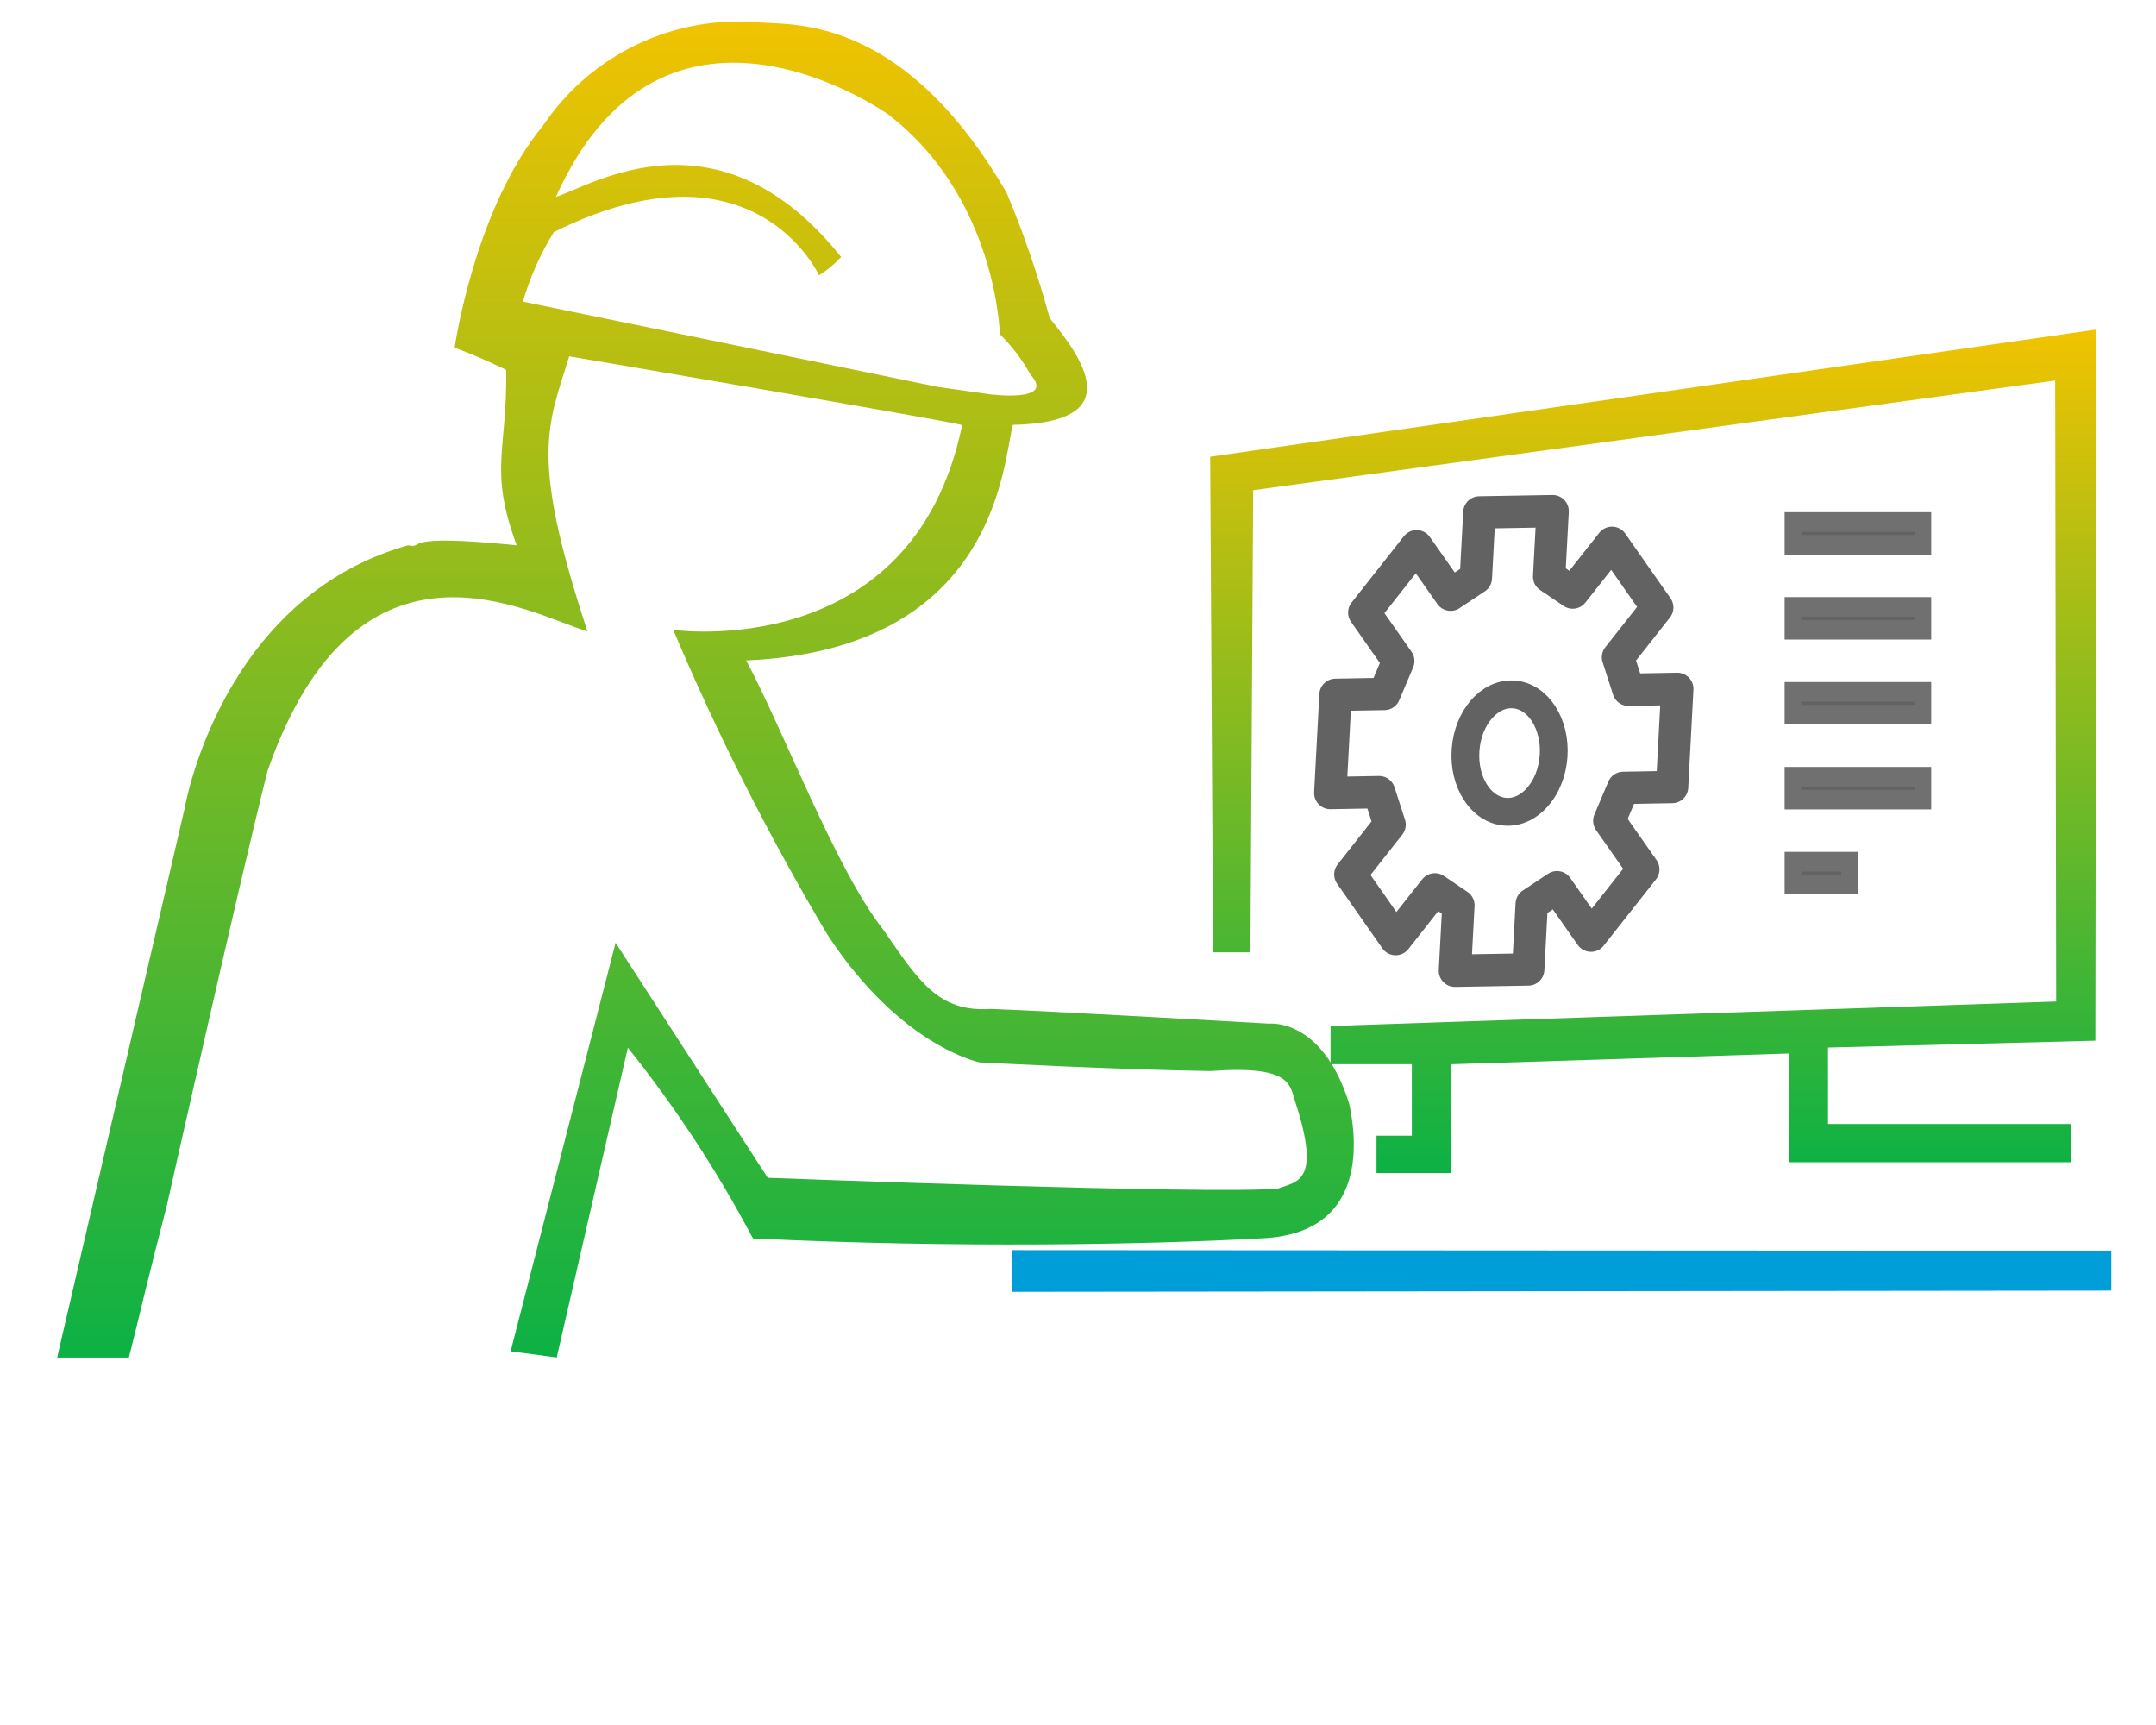
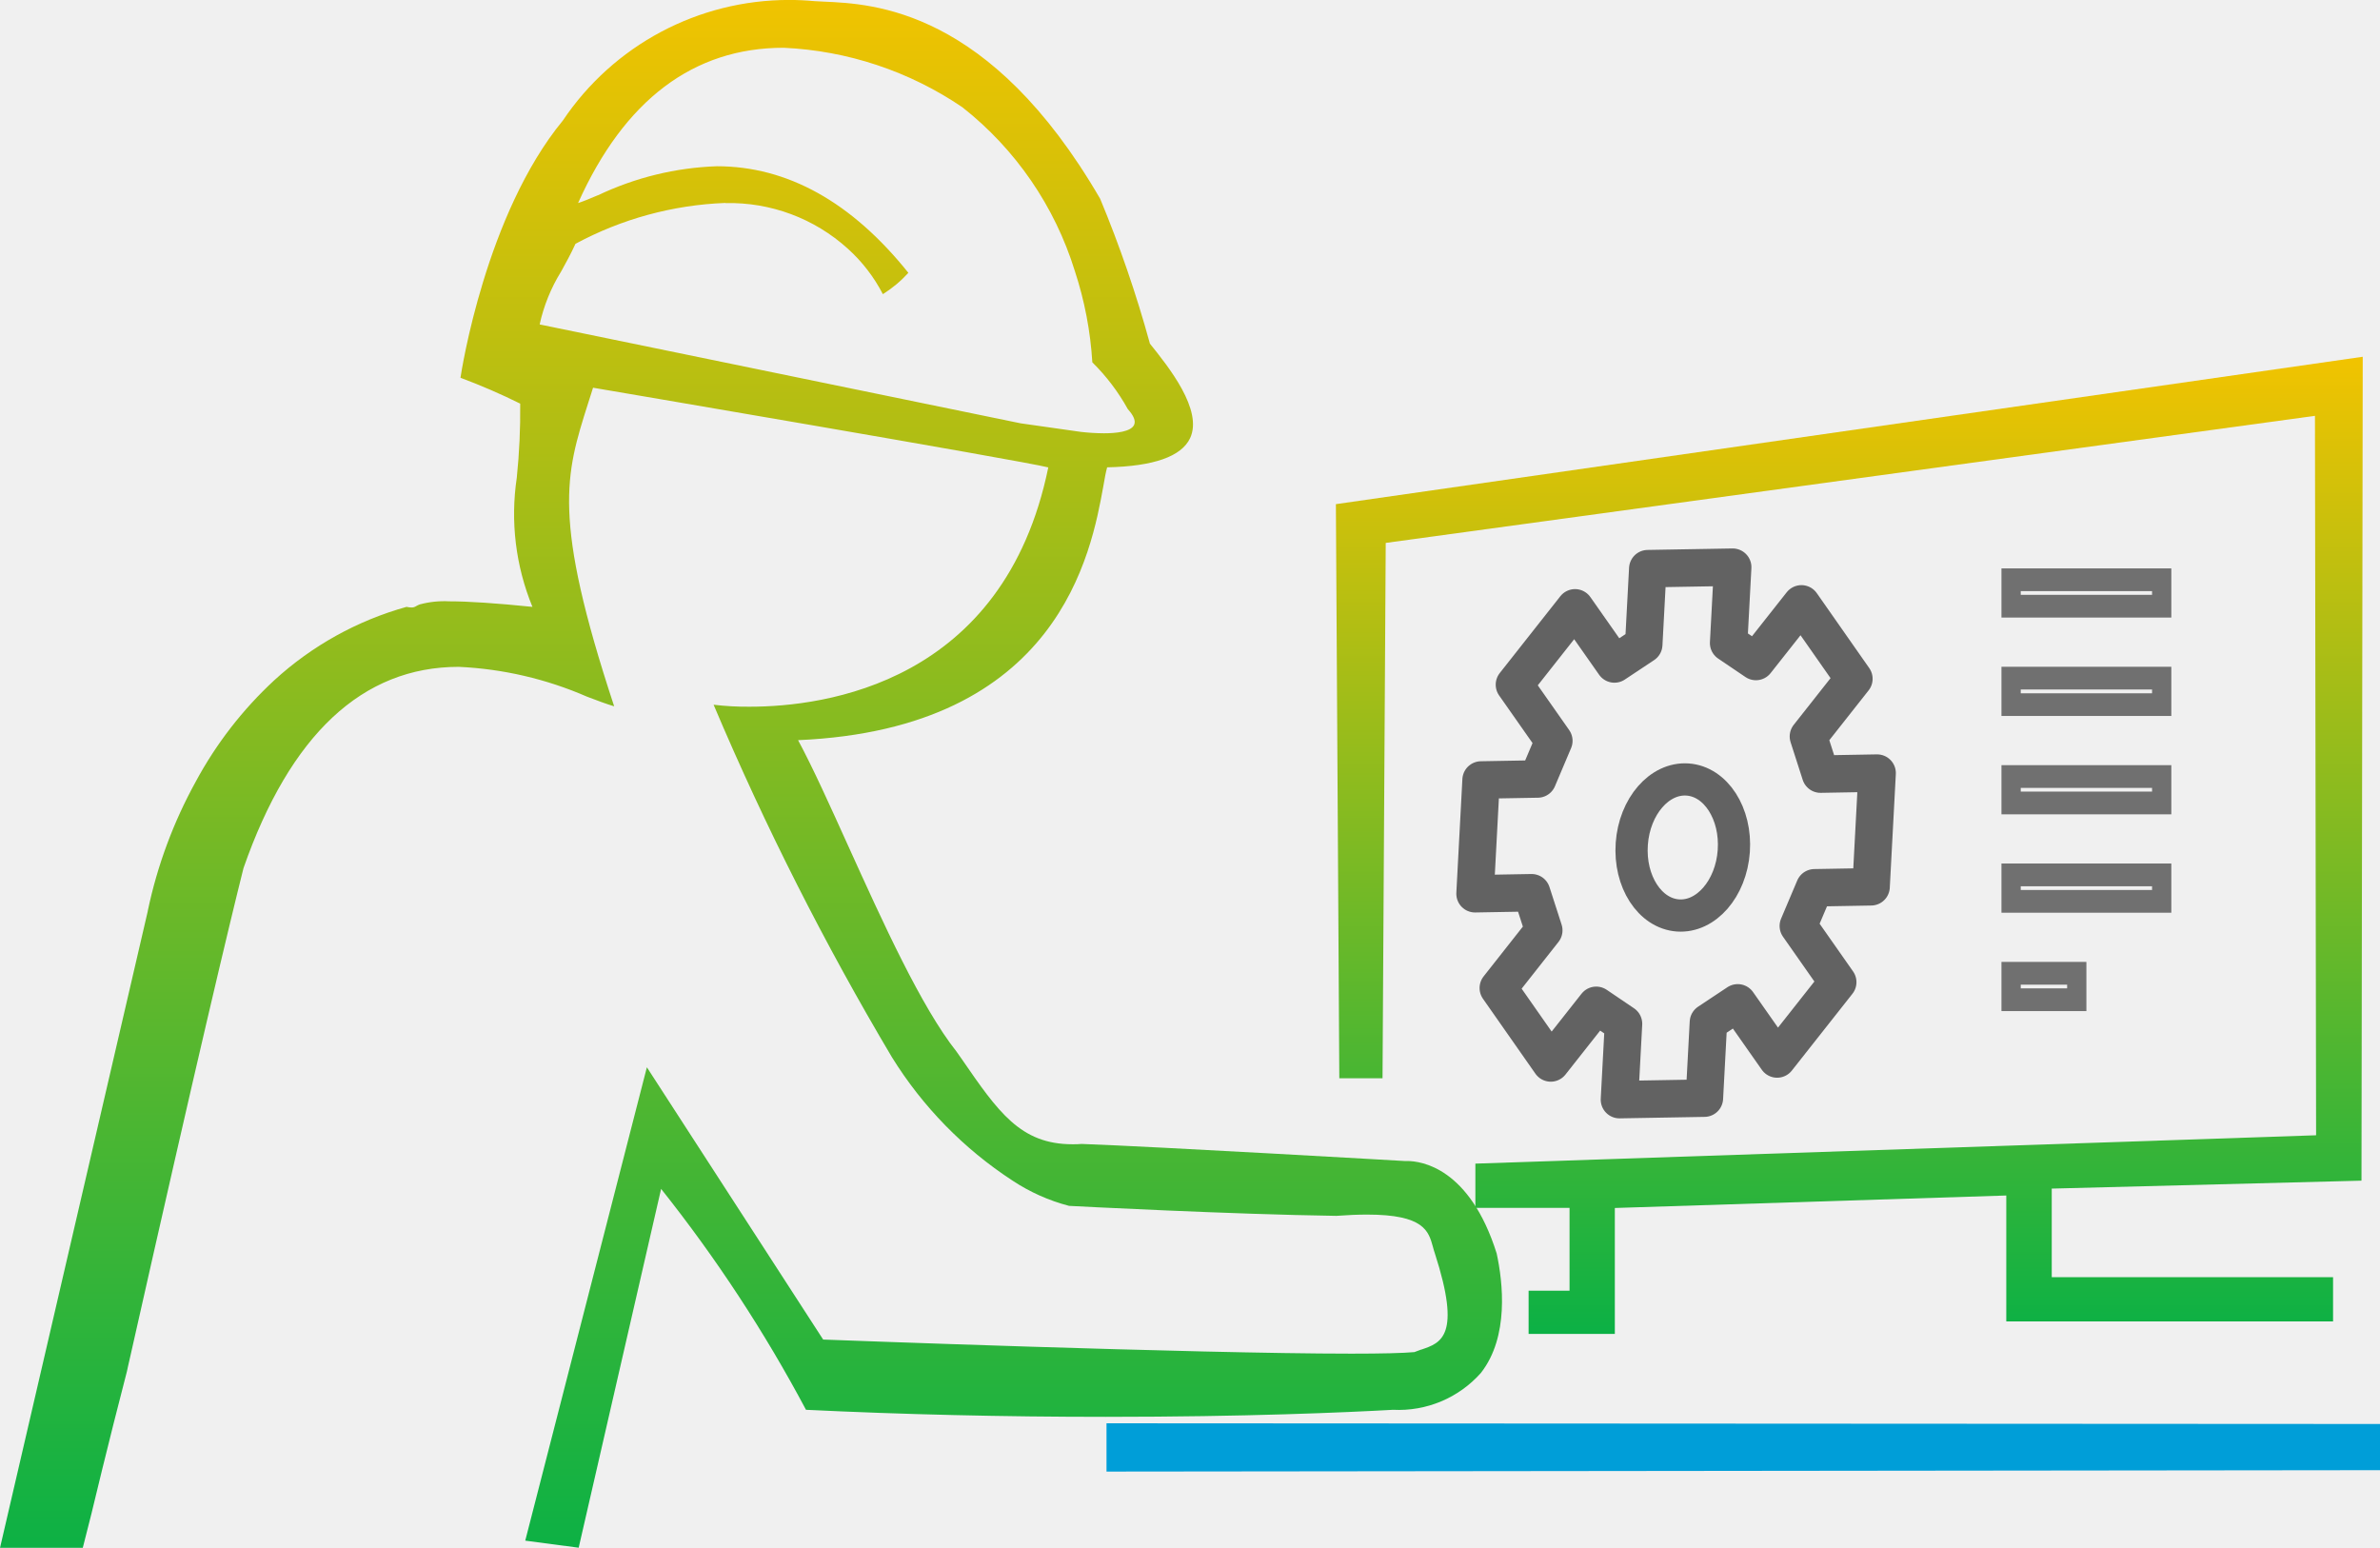
- <svg xmlns="http://www.w3.org/2000/svg" width="100" height="80" viewBox="0 0 100 80">
+ <svg xmlns="http://www.w3.org/2000/svg" width="95.279" height="61.961" viewBox="0 0 95.279 61.961">
  <defs>
    <linearGradient id="linear-gradient" x1="0.5" x2="0.5" y2="1" gradientUnits="objectBoundingBox">
      <stop offset="0" stop-color="#f1c300" />
      <stop offset="1" stop-color="#0cb145" />
    </linearGradient>
  </defs>
-   <g id="Group_13680" data-name="Group 13680" transform="translate(-3133 -2549)">
-     <rect id="Rectangle_3111" data-name="Rectangle 3111" width="100" height="80" transform="translate(3133 2549)" fill="#fff" />
+   <g id="Activities_hover" transform="translate(-3135.65 -2550)">
    <g id="Activities" transform="translate(2788.901 1934.988)">
      <path id="Path_27" data-name="Path 27" d="M600.375,627.14l20.256,2.959,3.414.341s3.073.4,1.878-.91a8.228,8.228,0,0,0-1.422-1.877s-1.138-7.34-6.2-11.209c-1.252-.853-11.664-5.69-16.387,4.837,1.651-.512,8.535-4.324,14.225,2.789a4.989,4.989,0,0,1-1.024.854s-4.006-6.627-13.3-2.008a21.039,21.039,0,0,0-1.436,4.225Z" transform="translate(-233.027 1.858)" fill="none" />
-       <path id="Path_28" data-name="Path 28" d="M596.186,628.136s.91-6.429,4.1-10.3a10.925,10.925,0,0,1,10.072-4.78c1.707.114,6.714-.228,11.437,7.909a47.34,47.34,0,0,1,1.992,5.8c1.423,1.764,3.755,4.837-1.707,4.951-.455,1.593-.65,10.413-12.371,10.925,1.707,3.186,4.178,9.73,6.341,12.462,1.651,2.39,2.561,3.869,5.007,3.7,3.073.114,12.917.683,12.917.683s2.447-.284,3.7,3.7c.285,1.309,1.082,6.089-4.153,6.259-5.121.285-14.111.455-23.5,0a56.251,56.251,0,0,0-5.8-8.843l-3.3,14.363-2.138-.284,4.869-18.947,7.056,10.9s20.541.784,23.67.5c.854-.341,2.016-.252.821-3.95-.284-.8-.081-1.788-3.95-1.5-4.267-.057-10.7-.4-10.7-.4s-3.674-.715-7.088-5.95a115.937,115.937,0,0,1-7.136-14.111s11.12,1.593,13.4-9.5c-1.138-.284-18.223-3.186-18.223-3.186-1.011,3.252-1.834,4.638.845,12.755-2.56-.739-10.632-5.584-14.842,6.479-1.422,5.69-4.552,19.631-4.666,20.143-.739,2.845-1.422,5.69-1.422,5.69l-.341,1.366H577.75l5.918-25.491s1.651-9.729,10.356-12.177c.854.171-.591-.569,5.042,0-1.308-3.528-.432-4.381-.49-8.136A25.373,25.373,0,0,0,596.186,628.136Z" transform="translate(-231 2)" fill="url(#linear-gradient)" />
-       <path id="Path_29" data-name="Path 29" d="M601.375,626.14l19.256,3.959,2.414.341s3.073.4,1.878-.91a8.228,8.228,0,0,0-1.422-1.877s-.138-6.34-5.2-10.209c-1.252-.853-10.664-6.69-15.387,3.837,1.651-.512,7.535-4.324,13.225,2.789a4.989,4.989,0,0,1-1.024.854s-3.006-6.627-12.3-2.008a13.244,13.244,0,0,0-1.436,3.225Z" transform="translate(-233.027 1.858)" fill="#fff" />
+       <path id="Subtraction_4" data-name="Subtraction 4" d="M17048.414-670.027h-3.314l5.916-25.492a.038.038,0,0,1,0-.011,18.63,18.63,0,0,1,1.914-5.159,15.615,15.615,0,0,1,3.152-4.07,13.011,13.011,0,0,1,5.291-2.935,1.069,1.069,0,0,0,.2.025.324.324,0,0,0,.188-.056.911.911,0,0,1,.145-.068,3.762,3.762,0,0,1,1.174-.123c.771,0,1.893.075,3.334.222a9.782,9.782,0,0,1-.627-5.17,26.147,26.147,0,0,0,.137-2.966,25.135,25.135,0,0,0-2.391-1.035c.039-.271,1.014-6.553,4.1-10.3a10.9,10.9,0,0,1,9.057-4.825c.336,0,.676.016,1.01.047.113.008.242.013.381.02,1.99.088,6.648.294,11.061,7.893a48.606,48.606,0,0,1,1.992,5.8l0,0c.746.928,2.133,2.655,1.609,3.78-.344.737-1.461,1.13-3.322,1.17-.049.176-.1.44-.15.742-.482,2.66-1.758,9.724-12.223,10.18.592,1.1,1.277,2.617,2,4.218l.012.028.006.011c1.365,3.013,2.912,6.427,4.322,8.206l.2.284c1.473,2.139,2.361,3.43,4.447,3.43.119,0,.242,0,.367-.013,3.016.11,12.82.677,12.918.683a1.044,1.044,0,0,1,.107,0c.568,0,2.508.267,3.588,3.7.252,1.164.5,3.334-.629,4.781a4.4,4.4,0,0,1-3.521,1.479c-1.875.105-5.861.282-11.492.282-4.105,0-8.146-.095-12.008-.282a57.833,57.833,0,0,0-5.8-8.844l-3.3,14.365-2.139-.283,4.869-18.95,7.057,10.9c.135.005,14.84.564,21.152.564,1.219,0,2.064-.021,2.516-.062.086-.035.18-.066.268-.1l.01,0c.793-.267,1.613-.542.543-3.851-.031-.09-.059-.183-.078-.263-.176-.634-.357-1.291-2.635-1.291-.365,0-.779.017-1.232.051-4.141-.058-10.432-.385-10.7-.4a7.556,7.556,0,0,1-2.266-1.013,15.894,15.894,0,0,1-4.824-4.937,116.443,116.443,0,0,1-7.129-14.086l-.01-.025h0a11.329,11.329,0,0,0,1.439.079c3,0,10.186-.933,11.959-9.58-1.113-.282-18.057-3.161-18.225-3.19l-.07.223c-.045.142-.088.28-.133.416-.9,2.842-1.447,4.556,1.049,12.115-.3-.087-.684-.233-1.09-.387a14.512,14.512,0,0,0-5.133-1.193c-3.85,0-6.75,2.711-8.617,8.059-.584,2.332-1.846,7.618-4.533,19.551-.037.162-.066.295-.09.394s-.037.17-.043.2c-.75,2.887-1.418,5.682-1.42,5.693l-.346,1.365Zm25.723-53.837h0a13.746,13.746,0,0,0-6,1.636c-.2.435-.393.779-.559,1.081l-.027.047a6.764,6.764,0,0,0-.848,2.1l19.254,3.958,2.412.343a8.449,8.449,0,0,0,.924.056c.482,0,1.084-.059,1.209-.34.068-.157-.018-.367-.252-.625a8.258,8.258,0,0,0-1.422-1.876,14.471,14.471,0,0,0-.7-3.654,13.377,13.377,0,0,0-4.5-6.555,13.845,13.845,0,0,0-7.158-2.383c-3.609,0-6.379,2.091-8.229,6.216.2-.062.473-.177.785-.309l.008,0a12.026,12.026,0,0,1,4.764-1.164c2.824,0,5.4,1.436,7.666,4.267a4.96,4.96,0,0,1-1.021.854,6.422,6.422,0,0,0-1.406-1.823,7.06,7.06,0,0,0-4.893-1.823Z" transform="translate(-16698.35 1347)" fill="url(#linear-gradient)" />
      <path id="Path_31" data-name="Path 31" d="M639.487,638.152l37.2-5.087.046,28.8L643.076,663v1.772h3.77v3.316h-1.639v1.73h3.452v-5.042l15.671-.5v5.042h13.082v-1.772H666.15V664l12.4-.318L678.6,630.7l-41.108,5.9.137,22.984h1.73Z" transform="translate(-237.263 -1.406)" fill="url(#linear-gradient)" />
      <g id="Path_32" data-name="Path 32" transform="translate(426.874 637.766)">
-         <path id="Path_13425" data-name="Path 13425" d="M3.053,17.312H.424V16.253H3.053Zm3.4-3.938H.424V12.315H6.453Zm0-3.939H.424V8.377H6.453Zm0-3.938H.424V4.438H6.453Zm0-3.939H.424V.5H6.453Z" transform="translate(-0.038 -0.045)" fill="#626262" />
        <path id="Path_13426" data-name="Path 13426" d="M2.629,16.812v-.148H.772v.148H2.629m3.4-3.938v-.149H.772v.149H6.029m0-3.939V8.787H.772v.148H6.029M6.029,5V4.848H.772V5H6.029m0-3.939V.91H.772v.148H6.029M3.4,17.722H0V15.753H3.4Zm3.4-3.938H0v-1.97H6.8Zm0-3.939H0V7.877H6.8Zm0-3.938H0V3.938H6.8Zm0-3.939H0V0H6.8Z" transform="translate(0 0)" fill="#707070" />
      </g>
      <g id="settings" transform="translate(405.801 637.718)">
        <g id="Group_1" data-name="Group 1">
          <path id="Path_15" data-name="Path 15" d="M418.527,640.012l-.162,3.036-1.173.779-1.577-2.247-2.426,3.076,1.577,2.247-.647,1.528-2.265.04-.242,4.554,2.265-.04.486,1.505-1.82,2.309,2.1,3,1.82-2.307,1.092.739-.162,3.036,3.4-.059.162-3.036,1.173-.779,1.577,2.247,2.426-3.075-1.577-2.25.647-1.528,2.265-.04.242-4.551-2.265.04-.485-1.508,1.82-2.307-2.1-3-1.822,2.307-1.092-.739.162-3.036Z" transform="translate(-411.613 -639.953)" fill="none" stroke="#626262" stroke-linecap="round" stroke-linejoin="round" stroke-width="1.5" />
          <ellipse id="Ellipse_1" data-name="Ellipse 1" cx="2.048" cy="2.729" rx="2.048" ry="2.729" transform="matrix(0.997, 0.071, -0.071, 0.997, 6.467, 8.354)" fill="none" stroke="#626262" stroke-linecap="round" stroke-linejoin="round" stroke-width="1.29" />
        </g>
      </g>
      <path id="Path_34" data-name="Path 34" d="M625.406,677.529l50.982-.056v-1.849l-50.982-.028Z" transform="translate(-234.36 -3.607)" fill="#009ed8" />
    </g>
  </g>
</svg>
